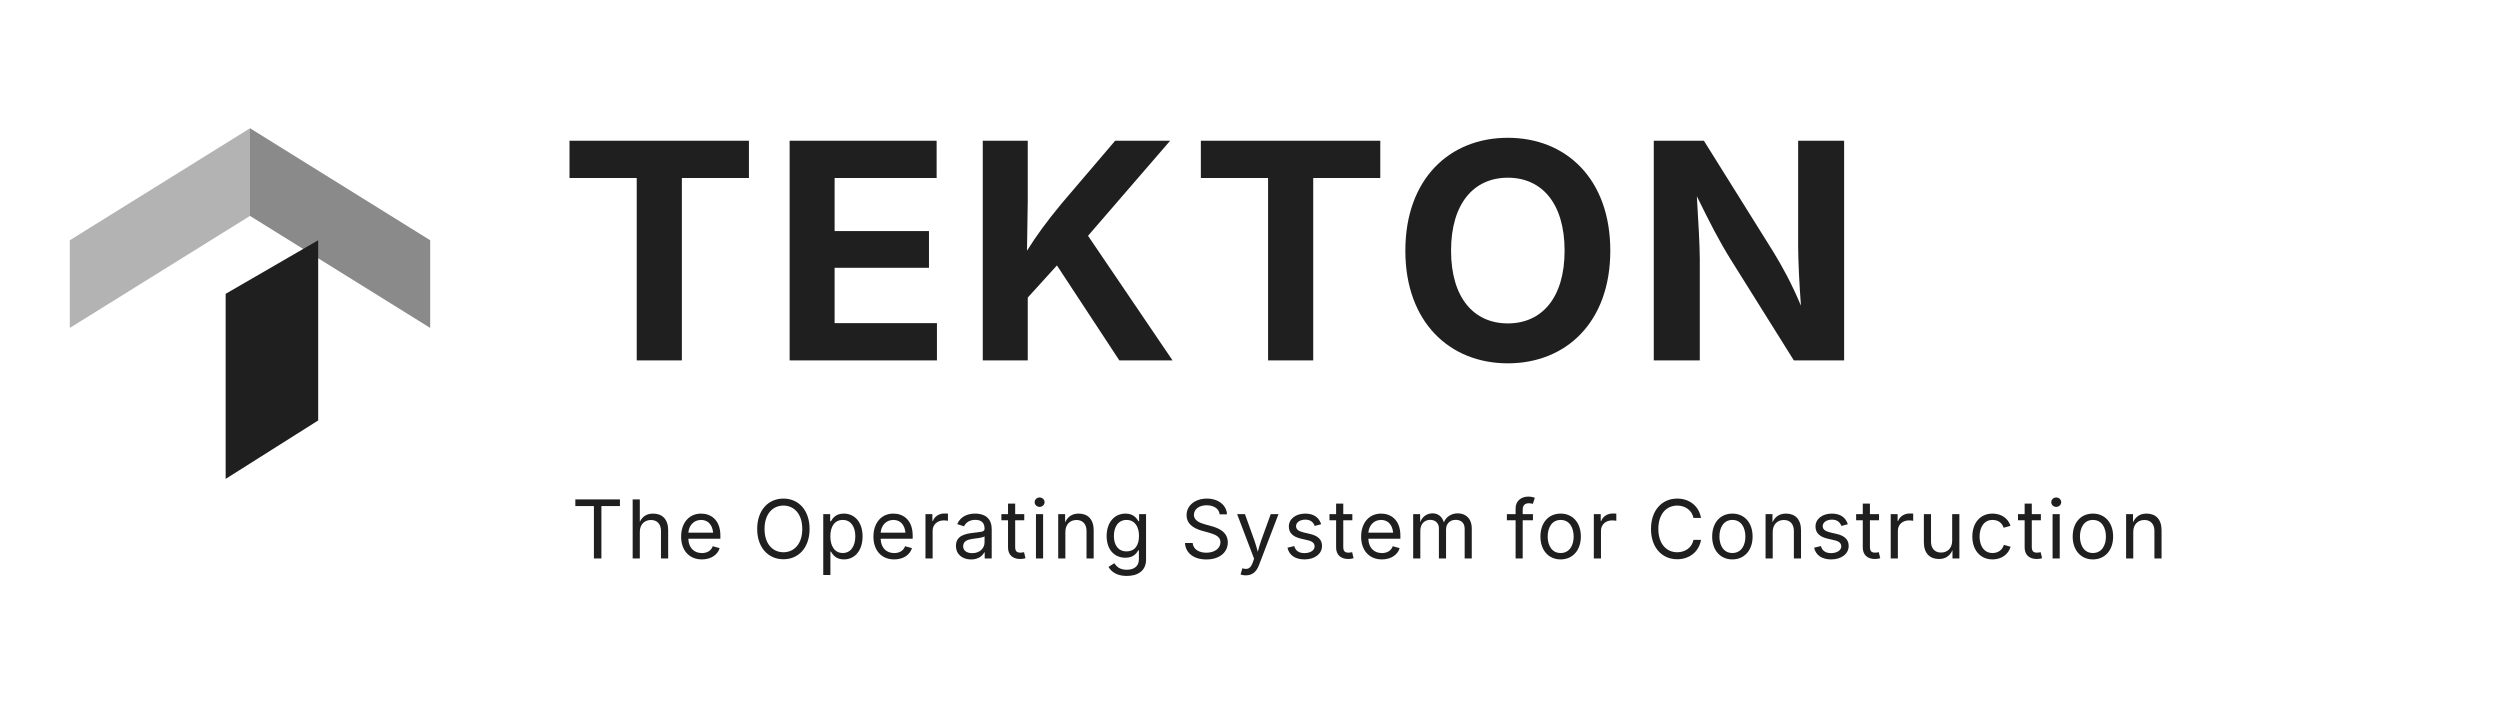
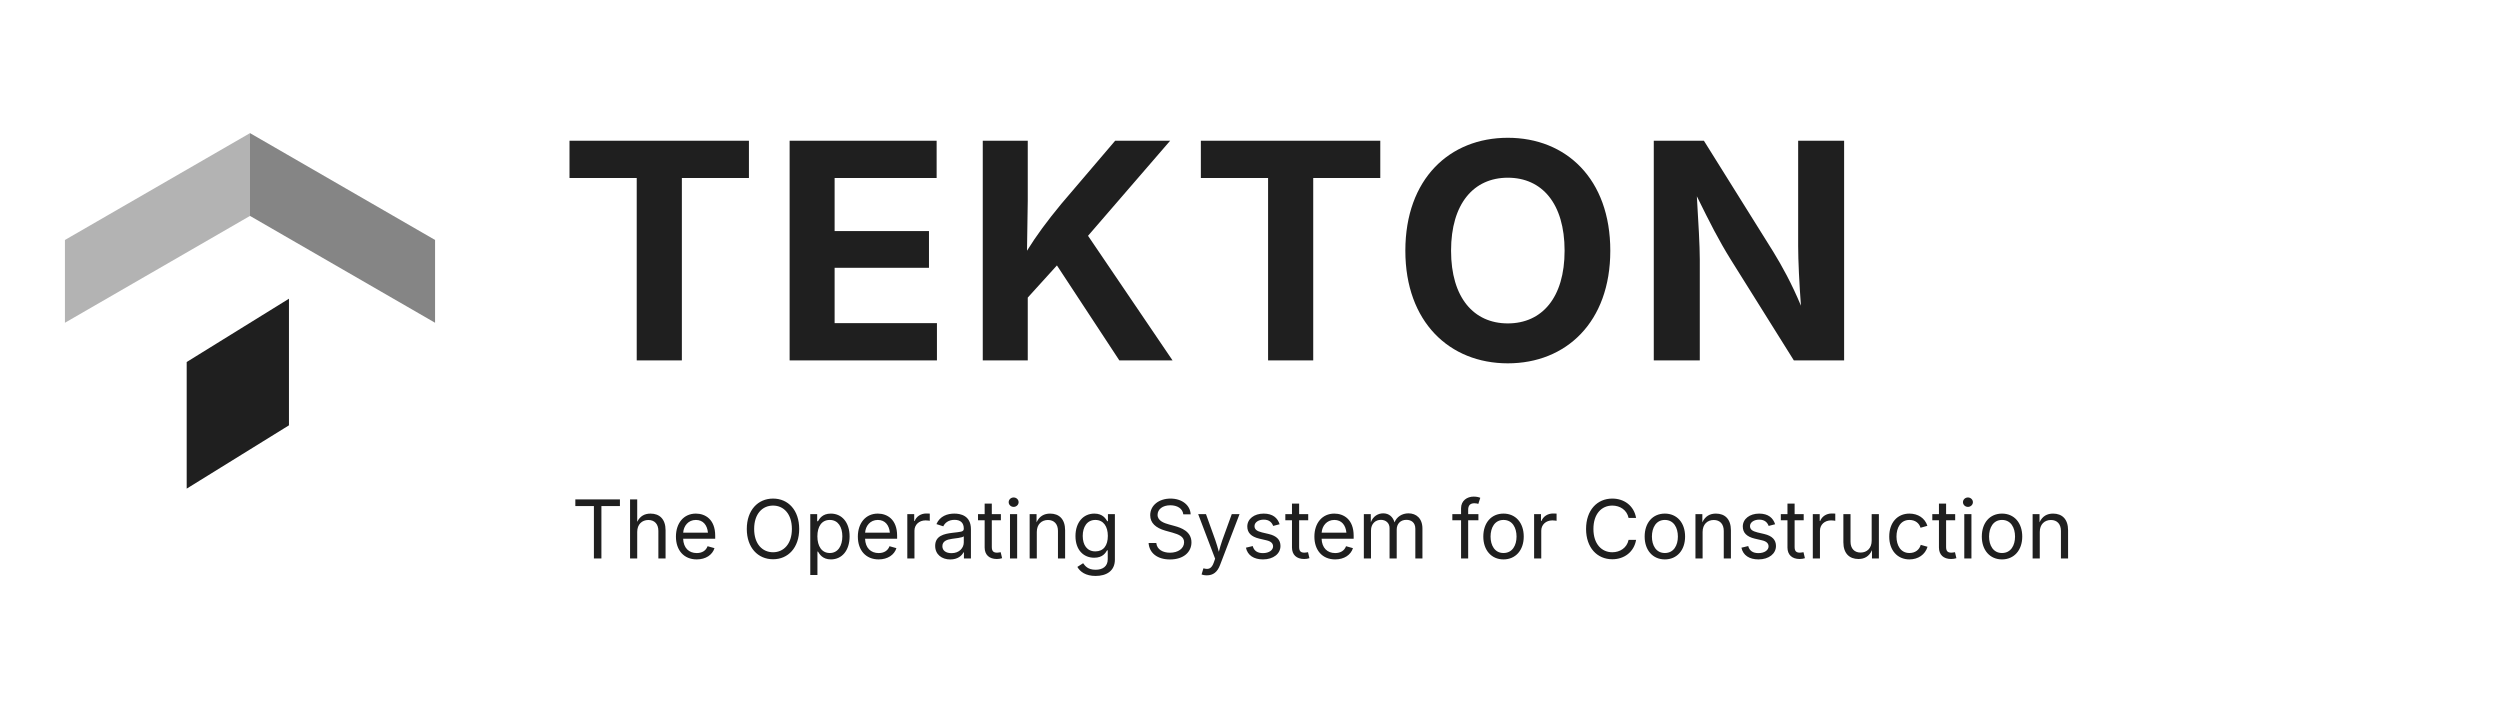
- <svg xmlns="http://www.w3.org/2000/svg" width="770" height="220" viewBox="0 0 770 220" role="img" aria-label="TEKTON brand artwork">
+ <svg xmlns="http://www.w3.org/2000/svg" width="770" height="220" viewBox="0 0 770 220" role="img" aria-label="TEKTON logo corrected version 2">
  <g transform="translate(5 11) scale(1.5)">
-     <g>
-       <path d="M 11 42 L 48 19 L 48 37 L 11 60 Z" fill="#B3B3B3" />
-       <path d="M 48 19 L 85 42 L 85 60 L 48 37 Z" fill="#8A8A8A" />
-       <path d="M 43 53 L 62 42 L 62 79 L 43 91 Z" fill="#1F1F1F" />
+     <g class="tekton-mark">
+       <path d="M 10 41.94 L 48 20 L 48 37 L 10 58.94 Z" fill="#B3B3B3" />
+       <path d="M 48 20 L 86 41.94 L 86 58.94 L 48 37 Z" fill="#858585" />
+       <path d="M 35 67 L 56 54 L 56 80 L 35 93 Z" fill="#1F1F1F" />
    </g>
  </g>
-   <text x="172" y="111" font-family="Inter, Arial, sans-serif" font-size="93" font-weight="750" letter-spacing="3" fill="#1F1F1F">TEKTON</text>
-   <text x="176" y="172" font-family="Inter, Arial, sans-serif" font-size="25" font-weight="400" fill="#1F1F1F" letter-spacing=".8">The Operating System for Construction</text>
+   <text x="172" y="111" font-family="Inter,Arial,sans-serif" font-size="93" font-weight="700" letter-spacing="3" fill="#1F1F1F">TEKTON</text>
+   <text x="176" y="172" font-family="Inter,Arial,sans-serif" font-size="25" fill="#1F1F1F">The Operating System for Construction</text>
</svg>
